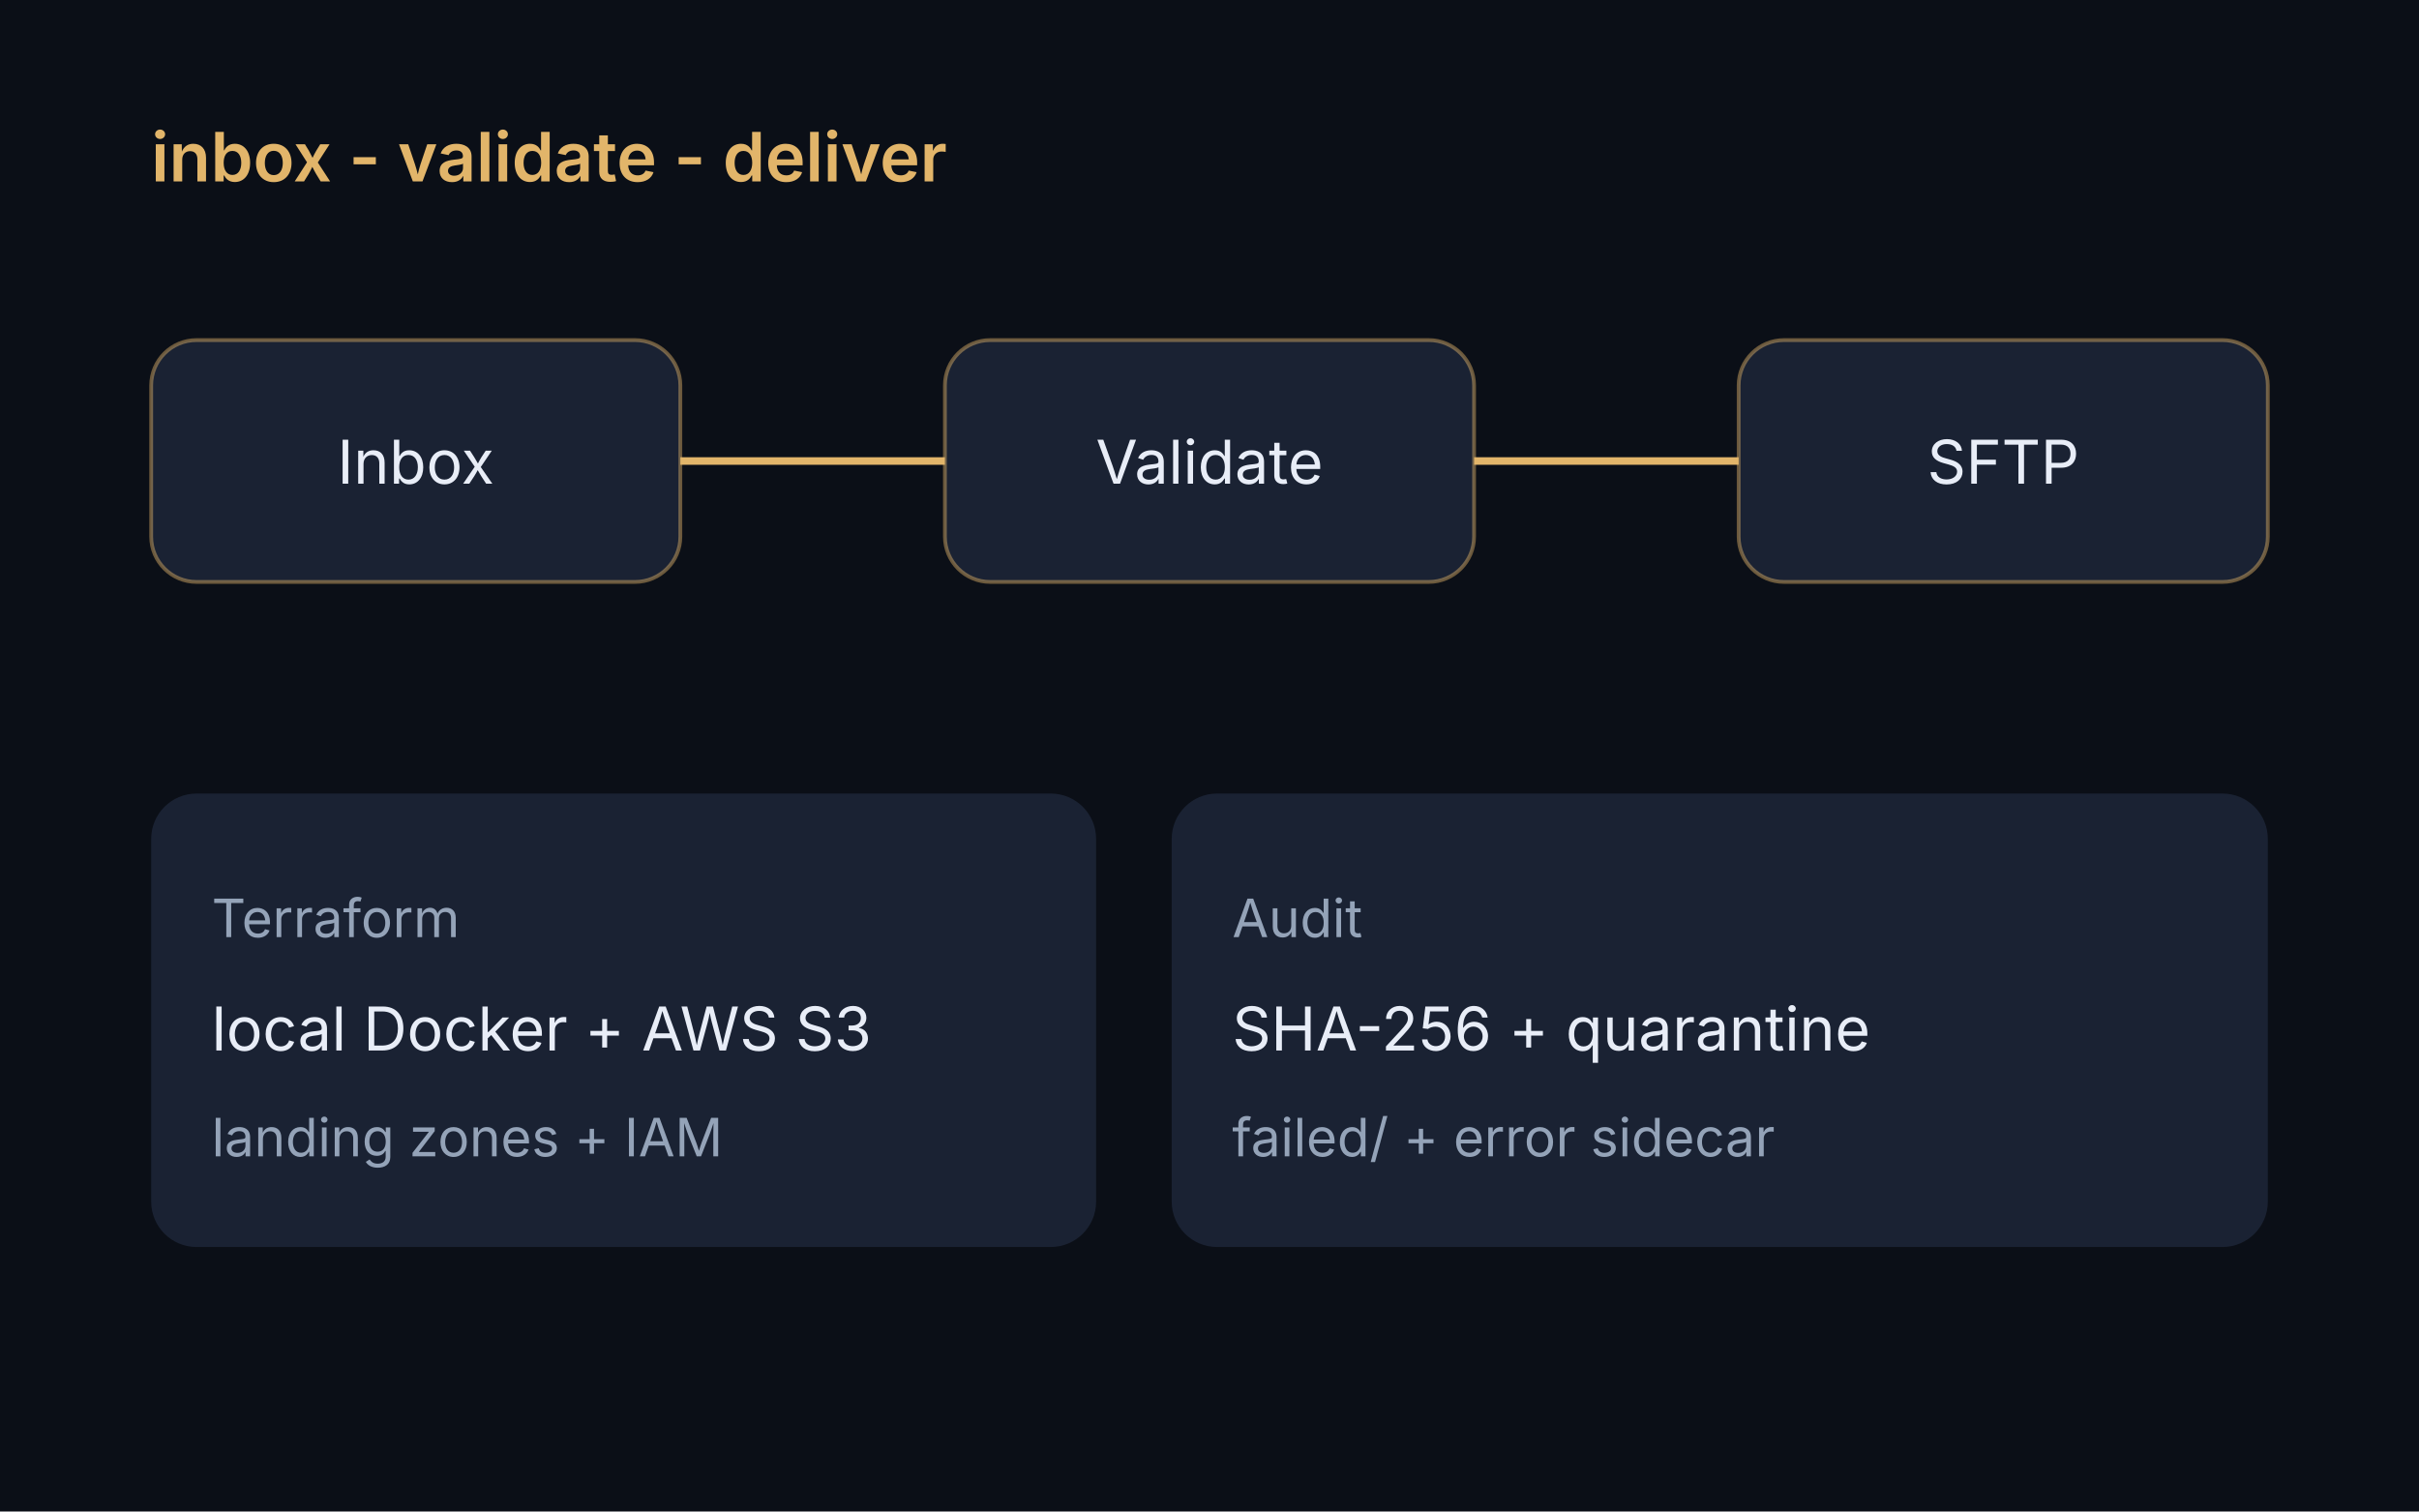
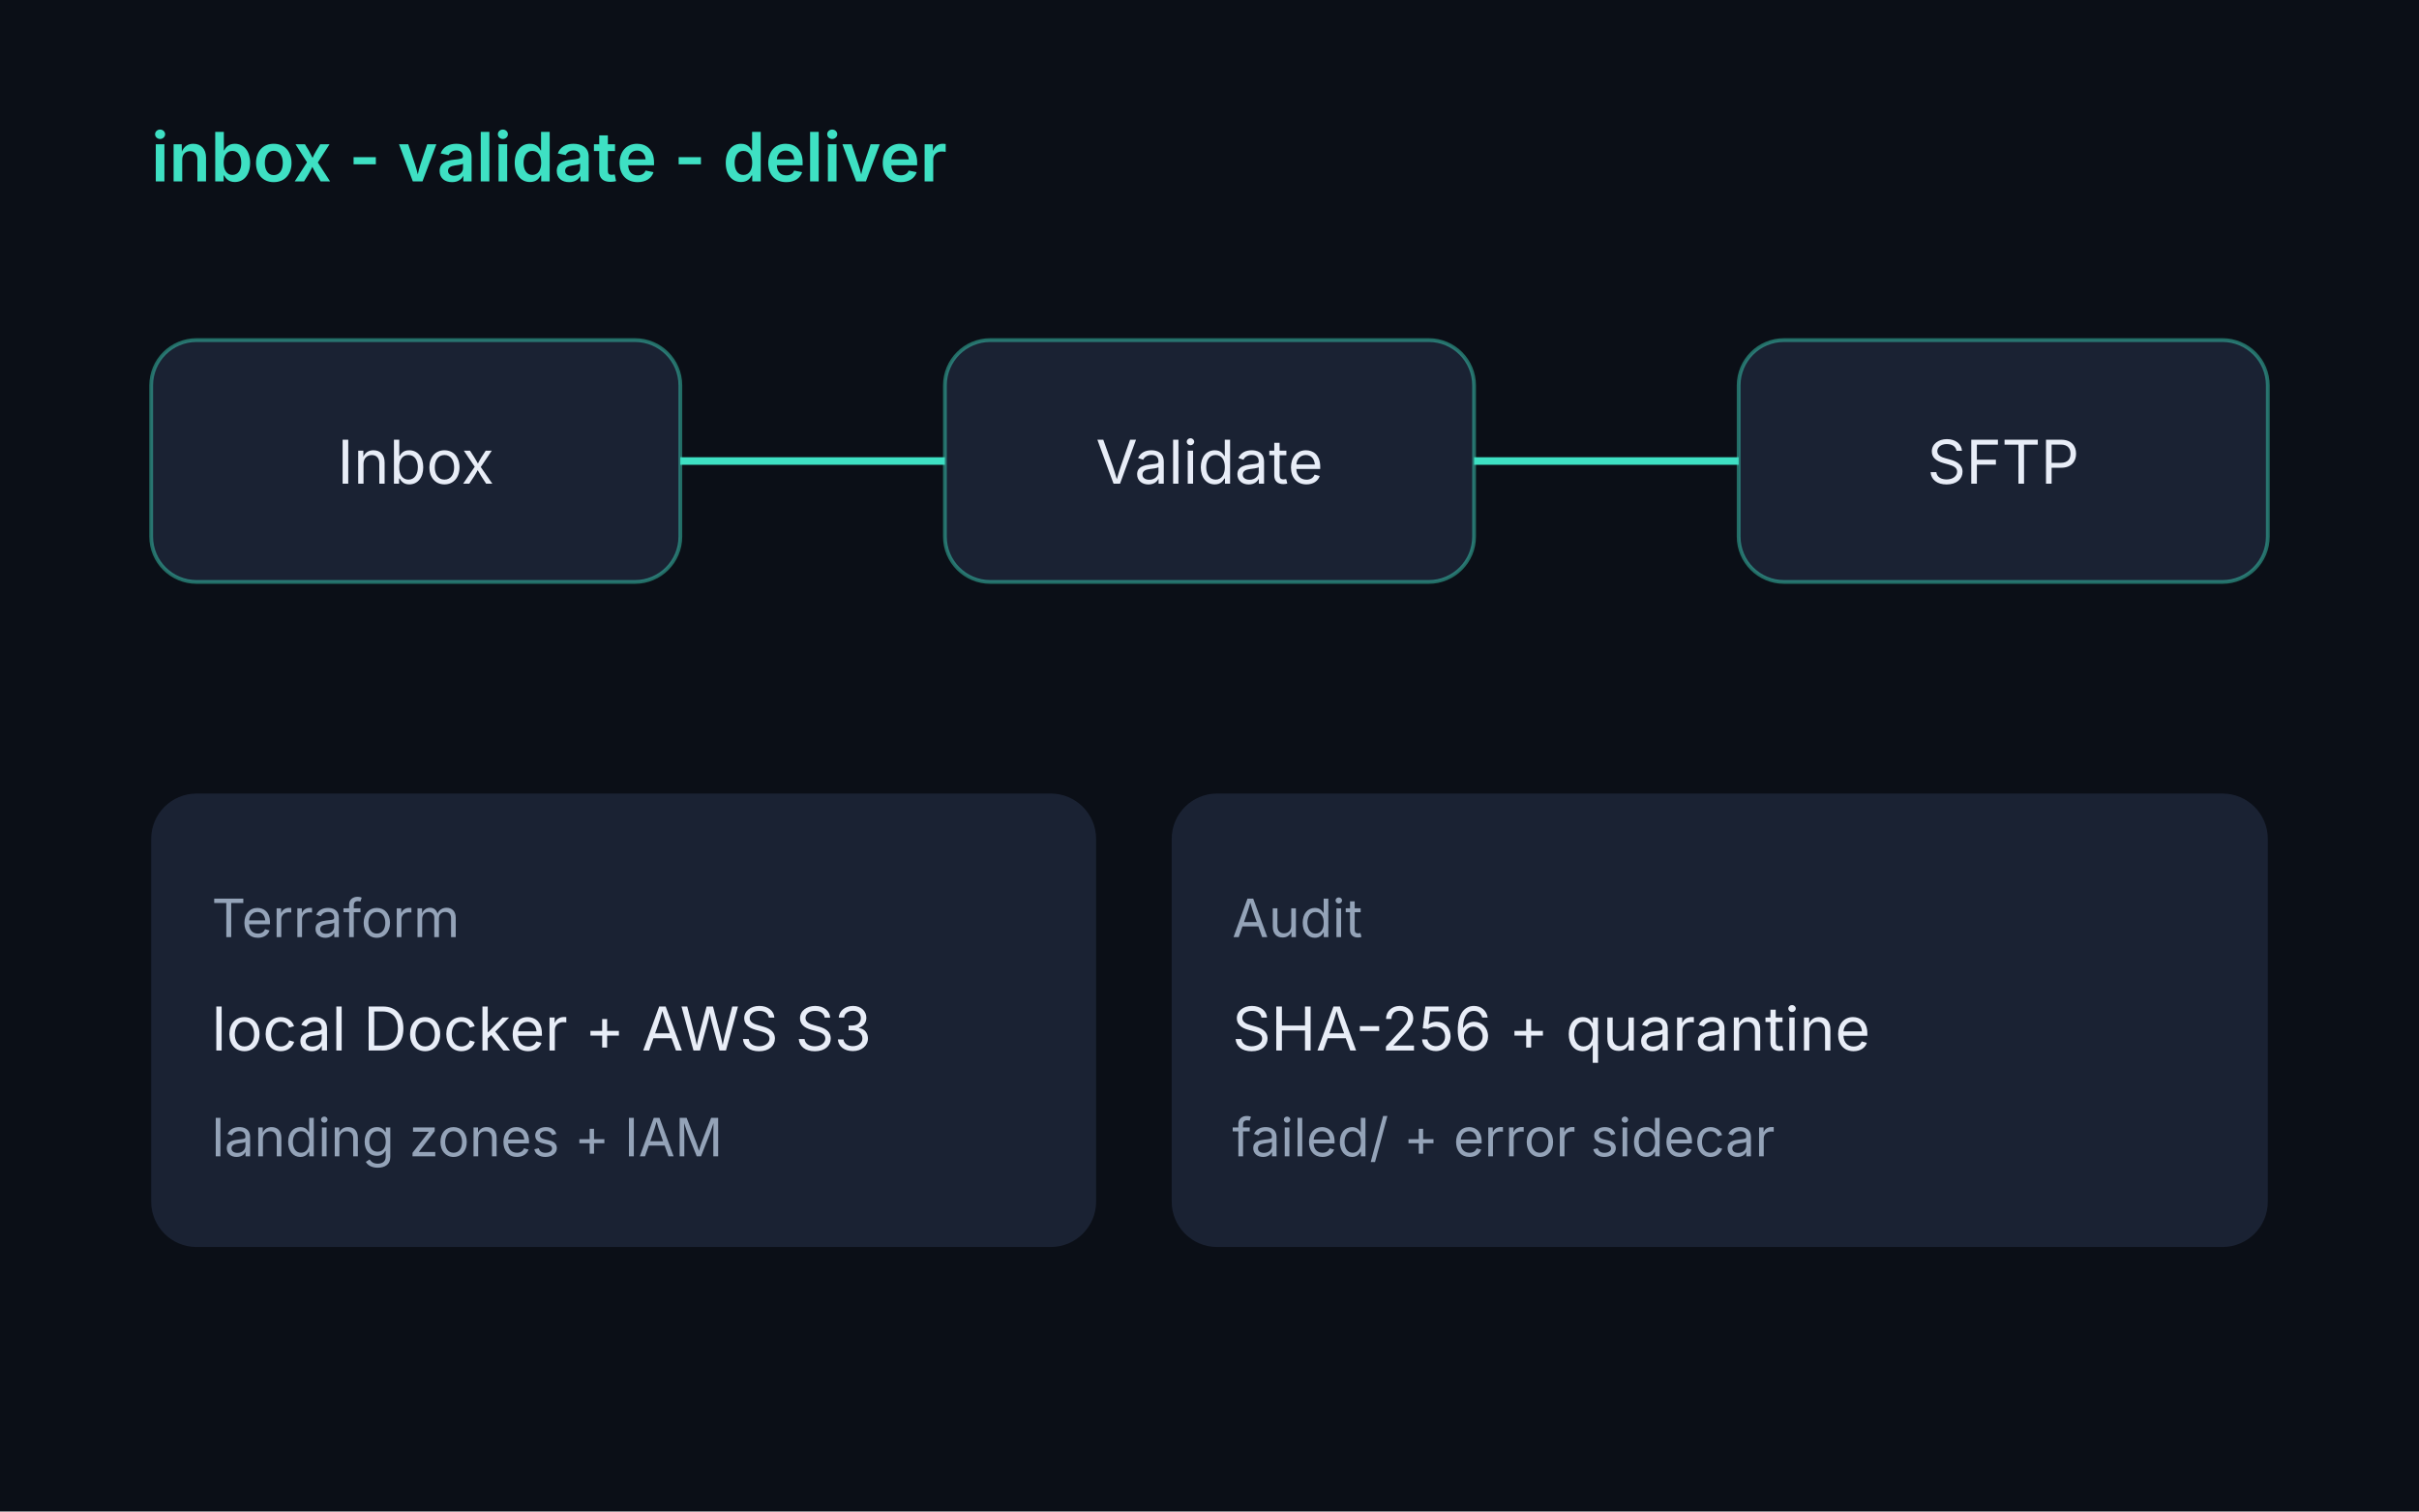
<svg xmlns="http://www.w3.org/2000/svg" width="640" height="400" viewBox="0 0 640 400" role="img" aria-label="File transfer pipeline diagram">
  <rect width="640" height="400" fill="#0b0f17" />
-   <text x="40" y="48" fill="#e2b56a" font-family="Inter, system-ui, sans-serif" font-size="18" font-weight="600">inbox - validate - deliver</text>
-   <rect x="40" y="90" width="140" height="64" rx="12" fill="#1a2233" stroke="#e2b56a" stroke-opacity="0.45" />
+   <text x="40" y="48" fill="#3ee0c3" font-family="Inter, system-ui, sans-serif" font-size="18" font-weight="600">inbox - validate - deliver</text>
+   <rect x="40" y="90" width="140" height="64" rx="12" fill="#1a2233" stroke="#3ee0c3" stroke-opacity="0.45" />
  <text x="110" y="128" text-anchor="middle" fill="#e8edf7" font-family="Inter, system-ui, sans-serif" font-size="16">Inbox</text>
-   <rect x="250" y="90" width="140" height="64" rx="12" fill="#1a2233" stroke="#e2b56a" stroke-opacity="0.45" />
+   <rect x="250" y="90" width="140" height="64" rx="12" fill="#1a2233" stroke="#3ee0c3" stroke-opacity="0.45" />
  <text x="320" y="128" text-anchor="middle" fill="#e8edf7" font-family="Inter, system-ui, sans-serif" font-size="16">Validate</text>
-   <rect x="460" y="90" width="140" height="64" rx="12" fill="#1a2233" stroke="#e2b56a" stroke-opacity="0.45" />
+   <rect x="460" y="90" width="140" height="64" rx="12" fill="#1a2233" stroke="#3ee0c3" stroke-opacity="0.45" />
  <text x="530" y="128" text-anchor="middle" fill="#e8edf7" font-family="Inter, system-ui, sans-serif" font-size="16">SFTP</text>
-   <path d="M180 122h70" stroke="#e2b56a" stroke-width="2" />
-   <path d="M390 122h70" stroke="#e2b56a" stroke-width="2" />
+   <path d="M180 122h70" stroke="#3ee0c3" stroke-width="2" />
+   <path d="M390 122h70" stroke="#3ee0c3" stroke-width="2" />
  <rect x="40" y="210" width="250" height="120" rx="12" fill="#1a2233" />
  <text x="56" y="248" fill="#94a3b8" font-family="Inter, system-ui, sans-serif" font-size="14">Terraform</text>
  <text x="56" y="278" fill="#e8edf7" font-family="Inter, system-ui, sans-serif" font-size="16">local Docker + AWS S3</text>
  <text x="56" y="306" fill="#94a3b8" font-family="Inter, system-ui, sans-serif" font-size="14">landing zones + IAM</text>
  <rect x="310" y="210" width="290" height="120" rx="12" fill="#1a2233" />
  <text x="326" y="248" fill="#94a3b8" font-family="Inter, system-ui, sans-serif" font-size="14">Audit</text>
  <text x="326" y="278" fill="#e8edf7" font-family="Inter, system-ui, sans-serif" font-size="16">SHA-256 + quarantine</text>
  <text x="326" y="306" fill="#94a3b8" font-family="Inter, system-ui, sans-serif" font-size="14">failed/ + error sidecar</text>
</svg>
